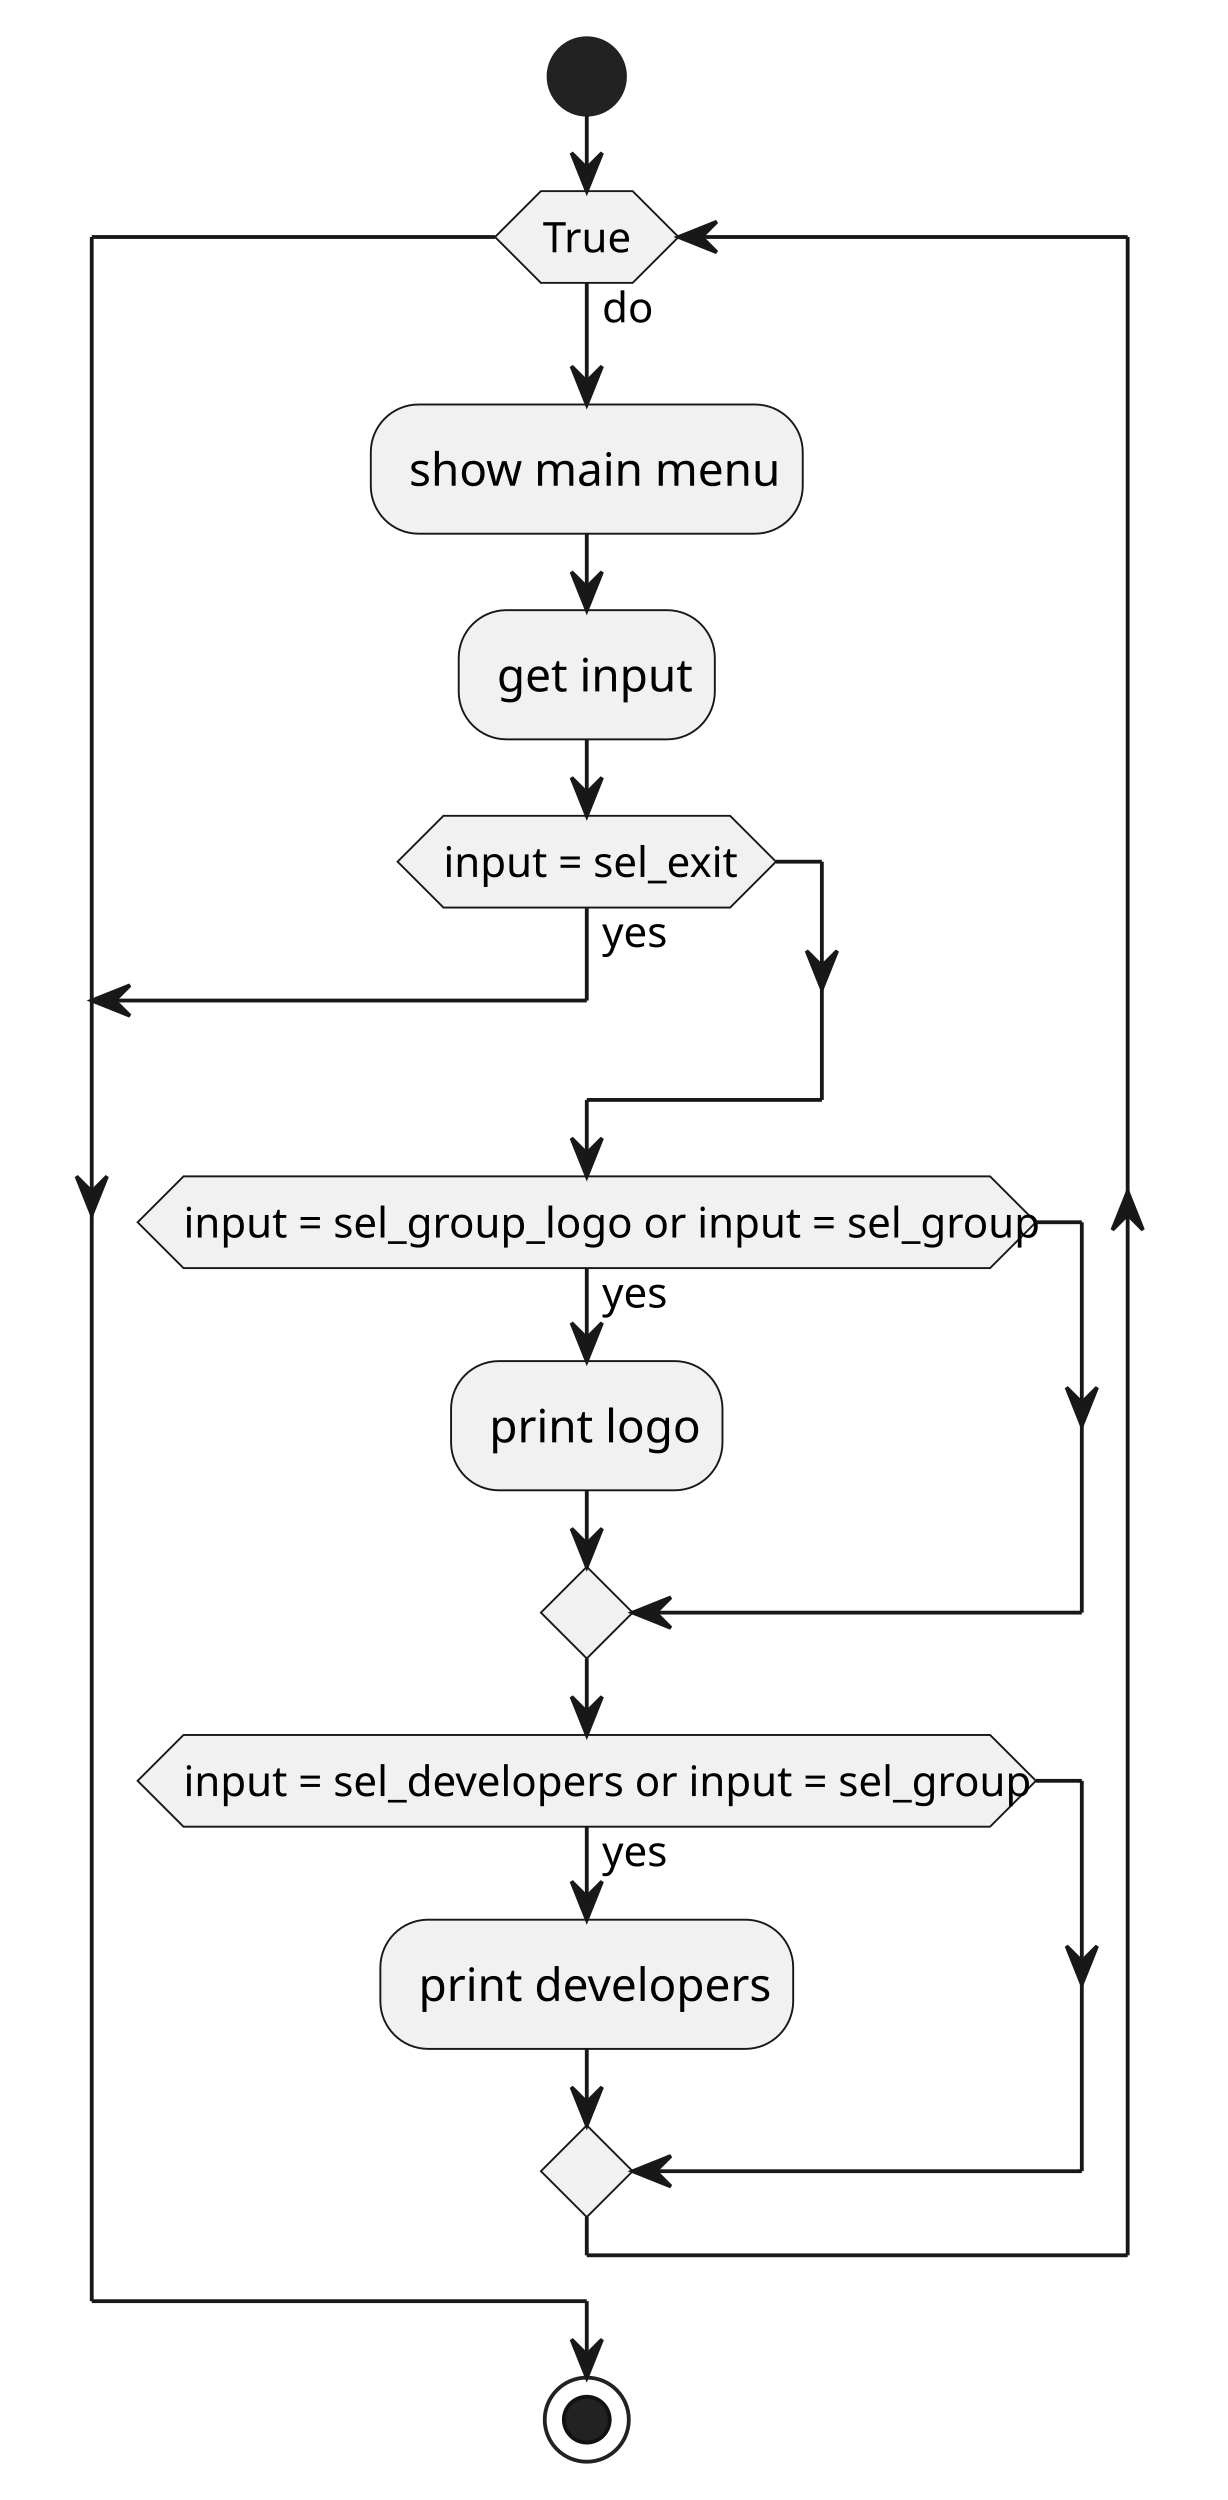
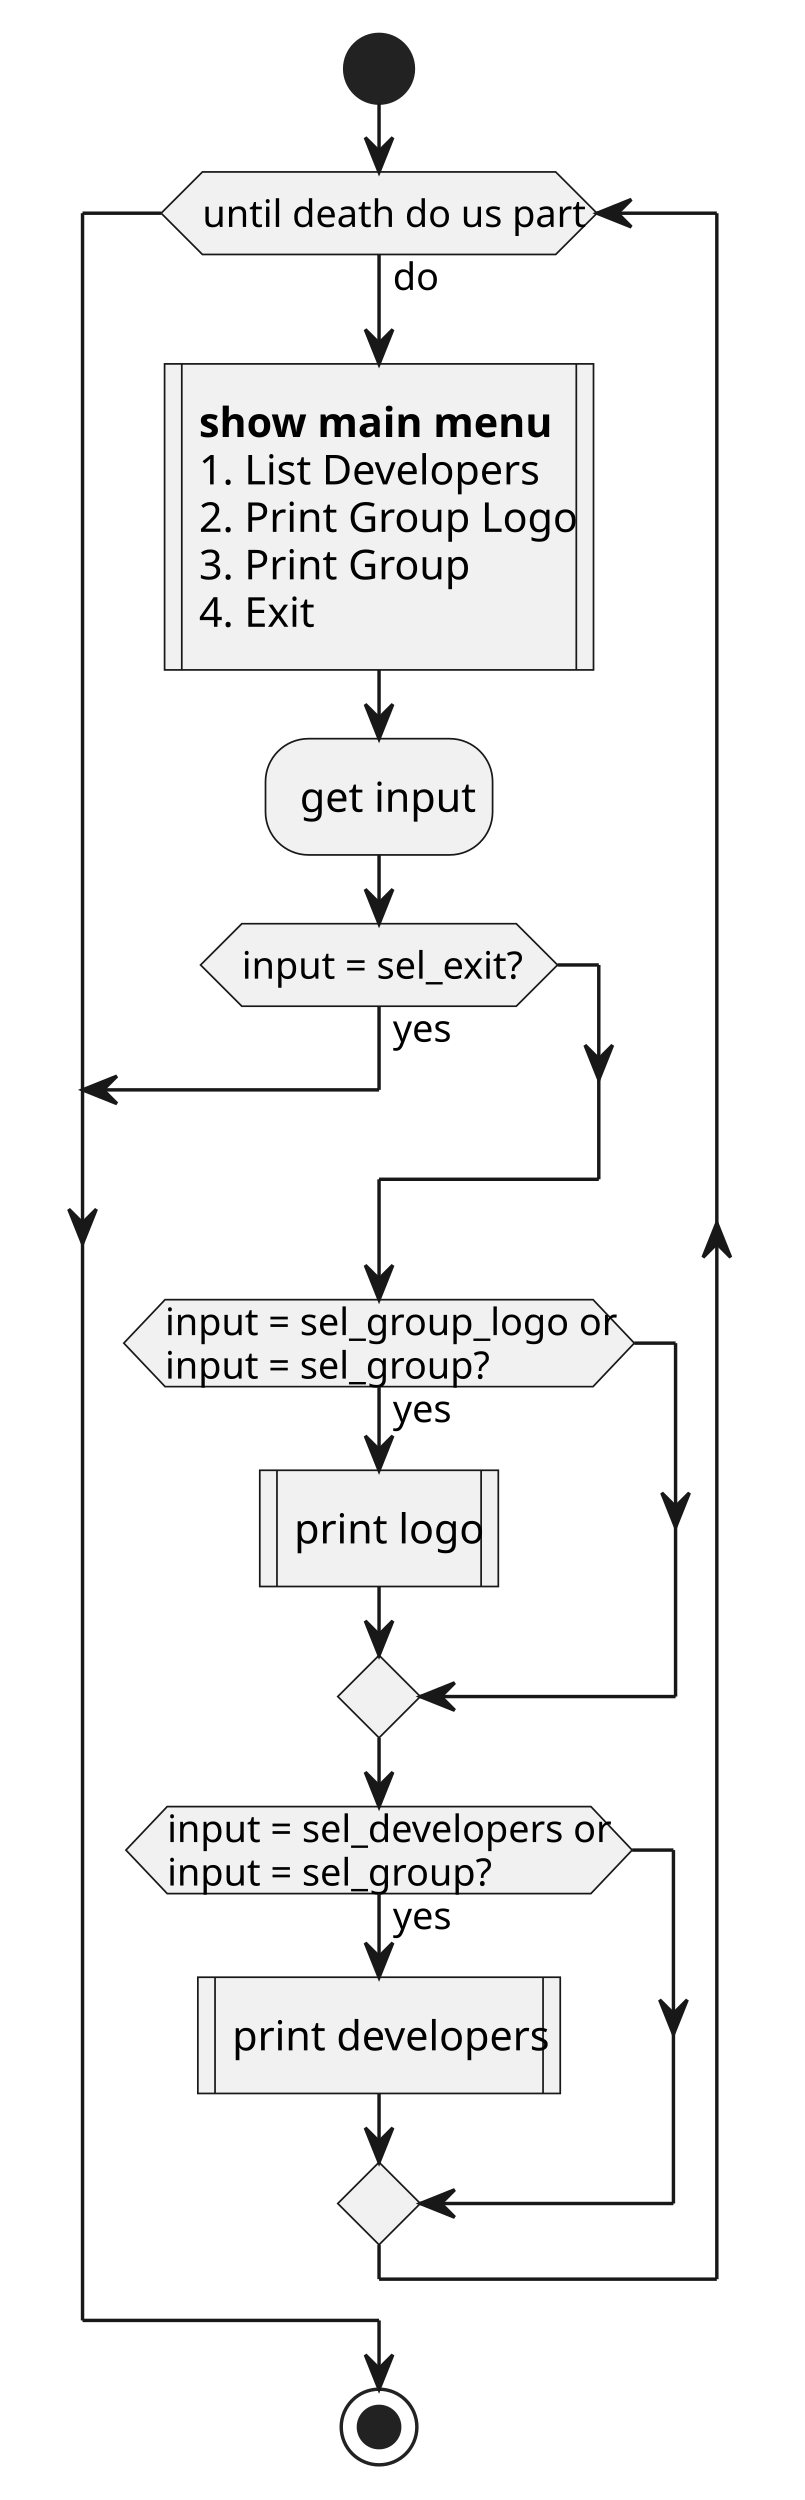
- <svg xmlns="http://www.w3.org/2000/svg" contentStyleType="text/css" height="654px" preserveAspectRatio="none" style="width:321px;height:654px;background:#FFFFFF;" version="1.1" viewBox="0 0 321 654" width="321px" zoomAndPan="magnify">
+ <svg xmlns="http://www.w3.org/2000/svg" contentStyleType="text/css" data-diagram-type="ACTIVITY" height="727px" preserveAspectRatio="none" style="width:234px;height:727px;background:#FFFFFF;" version="1.1" viewBox="0 0 234 727" width="234px" zoomAndPan="magnify">
  <defs />
  <g>
-     <ellipse cx="153.5" cy="20" fill="#222222" rx="10" ry="10" style="stroke:#222222;stroke-width:1.0;" />
-     <rect fill="#F1F1F1" height="33.799" rx="12.5" ry="12.5" style="stroke:#181818;stroke-width:0.5;" width="113" x="97" y="105.818" />
-     <text fill="#000000" font-family="sans-serif" font-size="12" lengthAdjust="spacing" textLength="93" x="107" y="127.074">show main menu</text>
-     <rect fill="#F1F1F1" height="33.799" rx="12.5" ry="12.5" style="stroke:#181818;stroke-width:0.5;" width="67" x="120" y="159.617" />
-     <text fill="#000000" font-family="sans-serif" font-size="12" lengthAdjust="spacing" textLength="47" x="130" y="180.873">get input</text>
-     <polygon fill="#F1F1F1" points="116,213.416,191,213.416,203,225.416,191,237.416,116,237.416,104,225.416,116,213.416" style="stroke:#181818;stroke-width:0.5;" />
-     <text fill="#000000" font-family="sans-serif" font-size="11" lengthAdjust="spacing" textLength="18" x="157.5" y="247.733">yes</text>
-     <text fill="#000000" font-family="sans-serif" font-size="11" lengthAdjust="spacing" textLength="72" x="116" y="229.409">input = sel_exit</text>
-     <rect fill="#F1F1F1" height="33.799" rx="12.5" ry="12.5" style="stroke:#181818;stroke-width:0.5;" width="71" x="118" y="356.065" />
-     <text fill="#000000" font-family="sans-serif" font-size="12" lengthAdjust="spacing" textLength="51" x="128" y="377.32">print logo</text>
-     <polygon fill="#F1F1F1" points="48,307.74,259,307.74,271,319.74,259,331.74,48,331.74,36,319.74,48,307.74" style="stroke:#181818;stroke-width:0.5;" />
-     <text fill="#000000" font-family="sans-serif" font-size="11" lengthAdjust="spacing" textLength="18" x="157.5" y="342.058">yes</text>
-     <text fill="#000000" font-family="sans-serif" font-size="11" lengthAdjust="spacing" textLength="208" x="48" y="323.733">input = sel_group_logo or input = sel_group</text>
-     <polygon fill="#F1F1F1" points="153.5,409.863,165.5,421.863,153.5,433.863,141.5,421.863,153.5,409.863" style="stroke:#181818;stroke-width:0.5;" />
-     <rect fill="#F1F1F1" height="33.799" rx="12.5" ry="12.5" style="stroke:#181818;stroke-width:0.5;" width="108" x="99.5" y="502.188" />
-     <text fill="#000000" font-family="sans-serif" font-size="12" lengthAdjust="spacing" textLength="88" x="109.5" y="523.444">print developers</text>
-     <polygon fill="#F1F1F1" points="48,453.863,259,453.863,271,465.863,259,477.863,48,477.863,36,465.863,48,453.863" style="stroke:#181818;stroke-width:0.5;" />
-     <text fill="#000000" font-family="sans-serif" font-size="11" lengthAdjust="spacing" textLength="18" x="157.5" y="488.181">yes</text>
-     <text fill="#000000" font-family="sans-serif" font-size="11" lengthAdjust="spacing" textLength="208" x="48" y="469.857">input = sel_developers or input = sel_group</text>
-     <polygon fill="#F1F1F1" points="153.5,555.987,165.5,567.987,153.5,579.987,141.5,567.987,153.5,555.987" style="stroke:#181818;stroke-width:0.5;" />
-     <polygon fill="#F1F1F1" points="141.5,50,165.5,50,177.5,62,165.5,74,141.5,74,129.5,62,141.5,50" style="stroke:#181818;stroke-width:0.5;" />
-     <text fill="#000000" font-family="sans-serif" font-size="11" lengthAdjust="spacing" textLength="12" x="157.5" y="84.318">do</text>
-     <text fill="#000000" font-family="sans-serif" font-size="11" lengthAdjust="spacing" textLength="23" x="142" y="65.993">True</text>
-     <ellipse cx="153.5" cy="632.987" rx="11" ry="11" style="stroke:#222222;stroke-width:1.0;fill:none;" />
-     <ellipse cx="153.5" cy="632.987" fill="#222222" rx="6" ry="6" style="stroke:#111111;stroke-width:1.0;" />
-     <line style="stroke:#181818;stroke-width:1.0;" x1="153.5" x2="153.5" y1="139.617" y2="159.617" />
-     <polygon fill="#181818" points="149.5,149.617,153.5,159.617,157.5,149.617,153.5,153.617" style="stroke:#181818;stroke-width:1.0;" />
-     <line style="stroke:#181818;stroke-width:1.0;" x1="153.5" x2="153.5" y1="237.416" y2="261.74" />
-     <line style="stroke:#181818;stroke-width:1.0;" x1="153.5" x2="24" y1="261.74" y2="261.74" />
-     <polygon fill="#181818" points="34,257.74,24,261.74,34,265.74,30,261.74" style="stroke:#181818;stroke-width:1.0;" />
-     <line style="stroke:#181818;stroke-width:1.0;" x1="203" x2="215" y1="225.416" y2="225.416" />
-     <polygon fill="#181818" points="211,248.74,215,258.74,219,248.74,215,252.74" style="stroke:#181818;stroke-width:1.0;" />
-     <line style="stroke:#181818;stroke-width:1.0;" x1="215" x2="215" y1="225.416" y2="287.74" />
-     <line style="stroke:#181818;stroke-width:1.0;" x1="215" x2="153.5" y1="287.74" y2="287.74" />
-     <line style="stroke:#181818;stroke-width:1.0;" x1="153.5" x2="153.5" y1="287.74" y2="307.74" />
-     <polygon fill="#181818" points="149.5,297.74,153.5,307.74,157.5,297.74,153.5,301.74" style="stroke:#181818;stroke-width:1.0;" />
-     <line style="stroke:#181818;stroke-width:1.0;" x1="153.5" x2="153.5" y1="193.416" y2="213.416" />
-     <polygon fill="#181818" points="149.5,203.416,153.5,213.416,157.5,203.416,153.5,207.416" style="stroke:#181818;stroke-width:1.0;" />
-     <line style="stroke:#181818;stroke-width:1.0;" x1="153.5" x2="153.5" y1="331.74" y2="356.065" />
-     <polygon fill="#181818" points="149.5,346.065,153.5,356.065,157.5,346.065,153.5,350.065" style="stroke:#181818;stroke-width:1.0;" />
-     <line style="stroke:#181818;stroke-width:1.0;" x1="271" x2="283" y1="319.74" y2="319.74" />
-     <polygon fill="#181818" points="279,362.964,283,372.964,287,362.964,283,366.964" style="stroke:#181818;stroke-width:1.0;" />
-     <line style="stroke:#181818;stroke-width:1.0;" x1="283" x2="283" y1="319.74" y2="421.863" />
-     <line style="stroke:#181818;stroke-width:1.0;" x1="283" x2="165.5" y1="421.863" y2="421.863" />
-     <polygon fill="#181818" points="175.5,417.863,165.5,421.863,175.5,425.863,171.5,421.863" style="stroke:#181818;stroke-width:1.0;" />
-     <line style="stroke:#181818;stroke-width:1.0;" x1="153.5" x2="153.5" y1="389.863" y2="409.863" />
-     <polygon fill="#181818" points="149.5,399.863,153.5,409.863,157.5,399.863,153.5,403.863" style="stroke:#181818;stroke-width:1.0;" />
-     <line style="stroke:#181818;stroke-width:1.0;" x1="153.5" x2="153.5" y1="477.863" y2="502.188" />
-     <polygon fill="#181818" points="149.5,492.188,153.5,502.188,157.5,492.188,153.5,496.188" style="stroke:#181818;stroke-width:1.0;" />
-     <line style="stroke:#181818;stroke-width:1.0;" x1="271" x2="283" y1="465.863" y2="465.863" />
-     <polygon fill="#181818" points="279,509.087,283,519.087,287,509.087,283,513.087" style="stroke:#181818;stroke-width:1.0;" />
-     <line style="stroke:#181818;stroke-width:1.0;" x1="283" x2="283" y1="465.863" y2="567.987" />
-     <line style="stroke:#181818;stroke-width:1.0;" x1="283" x2="165.5" y1="567.987" y2="567.987" />
-     <polygon fill="#181818" points="175.5,563.987,165.5,567.987,175.5,571.987,171.5,567.987" style="stroke:#181818;stroke-width:1.0;" />
-     <line style="stroke:#181818;stroke-width:1.0;" x1="153.5" x2="153.5" y1="535.987" y2="555.987" />
-     <polygon fill="#181818" points="149.5,545.987,153.5,555.987,157.5,545.987,153.5,549.987" style="stroke:#181818;stroke-width:1.0;" />
-     <line style="stroke:#181818;stroke-width:1.0;" x1="153.5" x2="153.5" y1="433.863" y2="453.863" />
-     <polygon fill="#181818" points="149.5,443.863,153.5,453.863,157.5,443.863,153.5,447.863" style="stroke:#181818;stroke-width:1.0;" />
-     <line style="stroke:#181818;stroke-width:1.0;" x1="153.5" x2="153.5" y1="74" y2="105.818" />
-     <polygon fill="#181818" points="149.5,95.818,153.5,105.818,157.5,95.818,153.5,99.818" style="stroke:#181818;stroke-width:1.0;" />
-     <line style="stroke:#181818;stroke-width:1.0;" x1="153.5" x2="153.5" y1="579.987" y2="589.987" />
-     <line style="stroke:#181818;stroke-width:1.0;" x1="153.5" x2="295" y1="589.987" y2="589.987" />
-     <polygon fill="#181818" points="291,321.74,295,311.74,299,321.74,295,317.74" style="stroke:#181818;stroke-width:1.0;" />
-     <line style="stroke:#181818;stroke-width:1.0;" x1="295" x2="295" y1="62" y2="589.987" />
-     <line style="stroke:#181818;stroke-width:1.0;" x1="295" x2="177.5" y1="62" y2="62" />
-     <polygon fill="#181818" points="187.5,58,177.5,62,187.5,66,183.5,62" style="stroke:#181818;stroke-width:1.0;" />
-     <line style="stroke:#181818;stroke-width:1.0;" x1="129.5" x2="24" y1="62" y2="62" />
-     <polygon fill="#181818" points="20,307.74,24,317.74,28,307.74,24,311.74" style="stroke:#181818;stroke-width:1.0;" />
-     <line style="stroke:#181818;stroke-width:1.0;" x1="24" x2="24" y1="62" y2="601.987" />
-     <line style="stroke:#181818;stroke-width:1.0;" x1="24" x2="153.5" y1="601.987" y2="601.987" />
-     <line style="stroke:#181818;stroke-width:1.0;" x1="153.5" x2="153.5" y1="601.987" y2="621.987" />
-     <polygon fill="#181818" points="149.5,611.987,153.5,621.987,157.5,611.987,153.5,615.987" style="stroke:#181818;stroke-width:1.0;" />
-     <line style="stroke:#181818;stroke-width:1.0;" x1="153.5" x2="153.5" y1="30" y2="50" />
-     <polygon fill="#181818" points="149.5,40,153.5,50,157.5,40,153.5,44" style="stroke:#181818;stroke-width:1.0;" />
+     <ellipse cx="110.227" cy="20" fill="#222222" rx="10" ry="10" style="stroke:#222222;stroke-width:1;" />
+     <rect fill="#F1F1F1" height="88.994" style="stroke:#181818;stroke-width:0.5;" width="124.731" x="47.862" y="105.818" />
+     <line style="stroke:#181818;stroke-width:0.5;" x1="52.862" x2="52.862" y1="105.818" y2="194.812" />
+     <line style="stroke:#181818;stroke-width:0.5;" x1="167.592" x2="167.592" y1="105.818" y2="194.812" />
+     <text fill="#000000" font-family="sans-serif" font-size="12" font-weight="bold" lengthAdjust="spacing" textLength="97.348" x="57.862" y="127.074">show main menu</text>
+     <text fill="#000000" font-family="sans-serif" font-size="12" lengthAdjust="spacing" textLength="96.047" x="57.862" y="140.873">1. List Developers</text>
+     <text fill="#000000" font-family="sans-serif" font-size="12" lengthAdjust="spacing" textLength="104.731" x="57.862" y="154.671">2. Print Group Logo</text>
+     <text fill="#000000" font-family="sans-serif" font-size="12" lengthAdjust="spacing" textLength="74.701" x="57.862" y="168.47">3. Print Group</text>
+     <text fill="#000000" font-family="sans-serif" font-size="12" lengthAdjust="spacing" textLength="33.346" x="57.862" y="182.269">4. Exit</text>
+     <rect fill="#F1F1F1" height="33.799" rx="12.5" ry="12.5" style="stroke:#181818;stroke-width:0.5;" width="66.037" x="77.208" y="214.812" />
+     <text fill="#000000" font-family="sans-serif" font-size="12" lengthAdjust="spacing" textLength="46.037" x="87.208" y="236.068">get input</text>
+     <polygon fill="#F1F1F1" points="70.325,268.611,150.129,268.611,162.129,280.611,150.129,292.611,70.325,292.611,58.325,280.611,70.325,268.611" style="stroke:#181818;stroke-width:0.5;" />
+     <text fill="#000000" font-family="sans-serif" font-size="11" lengthAdjust="spacing" textLength="17.118" x="114.227" y="302.929">yes</text>
+     <text fill="#000000" font-family="sans-serif" font-size="11" lengthAdjust="spacing" textLength="79.804" x="70.325" y="284.604">input = sel_exit?</text>
+     <rect fill="#F1F1F1" height="33.799" style="stroke:#181818;stroke-width:0.5;" width="69.365" x="75.544" y="427.558" />
+     <line style="stroke:#181818;stroke-width:0.5;" x1="80.544" x2="80.544" y1="427.558" y2="461.356" />
+     <line style="stroke:#181818;stroke-width:0.5;" x1="139.909" x2="139.909" y1="427.558" y2="461.356" />
+     <text fill="#000000" font-family="sans-serif" font-size="12" lengthAdjust="spacing" textLength="49.365" x="85.544" y="448.813">print logo</text>
+     <polygon fill="#F1F1F1" points="48,377.935,172.454,377.935,184.454,390.584,172.454,403.233,48,403.233,36,390.584,48,377.935" style="stroke:#181818;stroke-width:0.5;" />
+     <text fill="#000000" font-family="sans-serif" font-size="11" lengthAdjust="spacing" textLength="17.118" x="114.227" y="413.551">yes</text>
+     <text fill="#000000" font-family="sans-serif" font-size="11" lengthAdjust="spacing" textLength="124.454" x="48" y="388.253">input = sel_group_logo or</text>
+     <text fill="#000000" font-family="sans-serif" font-size="11" lengthAdjust="spacing" textLength="90.82" x="48" y="400.902">input = sel_group?</text>
+     <polygon fill="#F1F1F1" points="110.227,481.356,122.227,493.356,110.227,505.356,98.227,493.356,110.227,481.356" style="stroke:#181818;stroke-width:0.5;" />
+     <rect fill="#F1F1F1" height="33.799" style="stroke:#181818;stroke-width:0.5;" width="105.383" x="57.535" y="574.979" />
+     <line style="stroke:#181818;stroke-width:0.5;" x1="62.535" x2="62.535" y1="574.979" y2="608.778" />
+     <line style="stroke:#181818;stroke-width:0.5;" x1="157.918" x2="157.918" y1="574.979" y2="608.778" />
+     <text fill="#000000" font-family="sans-serif" font-size="12" lengthAdjust="spacing" textLength="85.383" x="67.535" y="596.235">print developers</text>
+     <polygon fill="#F1F1F1" points="48.618,525.356,171.836,525.356,183.836,538.005,171.836,550.654,48.618,550.654,36.618,538.005,48.618,525.356" style="stroke:#181818;stroke-width:0.5;" />
+     <text fill="#000000" font-family="sans-serif" font-size="11" lengthAdjust="spacing" textLength="17.118" x="114.227" y="560.972">yes</text>
+     <text fill="#000000" font-family="sans-serif" font-size="11" lengthAdjust="spacing" textLength="123.218" x="48.618" y="535.674">input = sel_developers or</text>
+     <text fill="#000000" font-family="sans-serif" font-size="11" lengthAdjust="spacing" textLength="90.82" x="48.618" y="548.323">input = sel_group?</text>
+     <polygon fill="#F1F1F1" points="110.227,628.778,122.227,640.778,110.227,652.778,98.227,640.778,110.227,628.778" style="stroke:#181818;stroke-width:0.5;" />
+     <polygon fill="#F1F1F1" points="58.858,50,161.596,50,173.596,62,161.596,74,58.858,74,46.858,62,58.858,50" style="stroke:#181818;stroke-width:0.5;" />
+     <text fill="#000000" font-family="sans-serif" font-size="11" lengthAdjust="spacing" textLength="12.235" x="114.227" y="84.318">do</text>
+     <text fill="#000000" font-family="sans-serif" font-size="11" lengthAdjust="spacing" textLength="102.738" x="58.858" y="65.993">until death do us part</text>
+     <ellipse cx="110.227" cy="705.778" fill="none" rx="11" ry="11" style="stroke:#222222;stroke-width:1;" />
+     <ellipse cx="110.227" cy="705.778" fill="#222222" rx="6" ry="6" style="stroke:#222222;stroke-width:1;" />
+     <line style="stroke:#181818;stroke-width:1;" x1="110.227" x2="110.227" y1="194.812" y2="214.812" />
+     <polygon fill="#181818" points="106.227,204.812,110.227,214.812,114.227,204.812,110.227,208.812" style="stroke:#181818;stroke-width:1;" />
+     <line style="stroke:#181818;stroke-width:1;" x1="110.227" x2="110.227" y1="292.611" y2="316.935" />
+     <line style="stroke:#181818;stroke-width:1;" x1="110.227" x2="24" y1="316.935" y2="316.935" />
+     <polygon fill="#181818" points="34,312.935,24,316.935,34,320.935,30,316.935" style="stroke:#181818;stroke-width:1;" />
+     <line style="stroke:#181818;stroke-width:1;" x1="162.129" x2="174.129" y1="280.611" y2="280.611" />
+     <polygon fill="#181818" points="170.129,303.935,174.129,313.935,178.129,303.935,174.129,307.935" style="stroke:#181818;stroke-width:1;" />
+     <line style="stroke:#181818;stroke-width:1;" x1="174.129" x2="174.129" y1="280.611" y2="342.935" />
+     <line style="stroke:#181818;stroke-width:1;" x1="174.129" x2="110.227" y1="342.935" y2="342.935" />
+     <line style="stroke:#181818;stroke-width:1;" x1="110.227" x2="110.227" y1="342.935" y2="377.935" />
+     <polygon fill="#181818" points="106.227,367.935,110.227,377.935,114.227,367.935,110.227,371.935" style="stroke:#181818;stroke-width:1;" />
+     <line style="stroke:#181818;stroke-width:1;" x1="110.227" x2="110.227" y1="248.611" y2="268.611" />
+     <polygon fill="#181818" points="106.227,258.611,110.227,268.611,114.227,258.611,110.227,262.611" style="stroke:#181818;stroke-width:1;" />
+     <line style="stroke:#181818;stroke-width:1;" x1="110.227" x2="110.227" y1="403.233" y2="427.558" />
+     <polygon fill="#181818" points="106.227,417.558,110.227,427.558,114.227,417.558,110.227,421.558" style="stroke:#181818;stroke-width:1;" />
+     <line style="stroke:#181818;stroke-width:1;" x1="184.454" x2="196.454" y1="390.584" y2="390.584" />
+     <polygon fill="#181818" points="192.454,434.133,196.454,444.133,200.454,434.133,196.454,438.133" style="stroke:#181818;stroke-width:1;" />
+     <line style="stroke:#181818;stroke-width:1;" x1="196.454" x2="196.454" y1="390.584" y2="493.356" />
+     <line style="stroke:#181818;stroke-width:1;" x1="196.454" x2="122.227" y1="493.356" y2="493.356" />
+     <polygon fill="#181818" points="132.227,489.356,122.227,493.356,132.227,497.356,128.227,493.356" style="stroke:#181818;stroke-width:1;" />
+     <line style="stroke:#181818;stroke-width:1;" x1="110.227" x2="110.227" y1="461.356" y2="481.356" />
+     <polygon fill="#181818" points="106.227,471.356,110.227,481.356,114.227,471.356,110.227,475.356" style="stroke:#181818;stroke-width:1;" />
+     <line style="stroke:#181818;stroke-width:1;" x1="110.227" x2="110.227" y1="550.654" y2="574.979" />
+     <polygon fill="#181818" points="106.227,564.979,110.227,574.979,114.227,564.979,110.227,568.979" style="stroke:#181818;stroke-width:1;" />
+     <line style="stroke:#181818;stroke-width:1;" x1="183.836" x2="195.836" y1="538.005" y2="538.005" />
+     <polygon fill="#181818" points="191.836,581.554,195.836,591.554,199.836,581.554,195.836,585.554" style="stroke:#181818;stroke-width:1;" />
+     <line style="stroke:#181818;stroke-width:1;" x1="195.836" x2="195.836" y1="538.005" y2="640.778" />
+     <line style="stroke:#181818;stroke-width:1;" x1="195.836" x2="122.227" y1="640.778" y2="640.778" />
+     <polygon fill="#181818" points="132.227,636.778,122.227,640.778,132.227,644.778,128.227,640.778" style="stroke:#181818;stroke-width:1;" />
+     <line style="stroke:#181818;stroke-width:1;" x1="110.227" x2="110.227" y1="608.778" y2="628.778" />
+     <polygon fill="#181818" points="106.227,618.778,110.227,628.778,114.227,618.778,110.227,622.778" style="stroke:#181818;stroke-width:1;" />
+     <line style="stroke:#181818;stroke-width:1;" x1="110.227" x2="110.227" y1="505.356" y2="525.356" />
+     <polygon fill="#181818" points="106.227,515.356,110.227,525.356,114.227,515.356,110.227,519.356" style="stroke:#181818;stroke-width:1;" />
+     <line style="stroke:#181818;stroke-width:1;" x1="110.227" x2="110.227" y1="74" y2="105.818" />
+     <polygon fill="#181818" points="106.227,95.818,110.227,105.818,114.227,95.818,110.227,99.818" style="stroke:#181818;stroke-width:1;" />
+     <line style="stroke:#181818;stroke-width:1;" x1="110.227" x2="110.227" y1="652.778" y2="662.778" />
+     <line style="stroke:#181818;stroke-width:1;" x1="110.227" x2="208.454" y1="662.778" y2="662.778" />
+     <polygon fill="#181818" points="204.454,365.635,208.454,355.635,212.454,365.635,208.454,361.635" style="stroke:#181818;stroke-width:1;" />
+     <line style="stroke:#181818;stroke-width:1;" x1="208.454" x2="208.454" y1="62" y2="662.778" />
+     <line style="stroke:#181818;stroke-width:1;" x1="208.454" x2="173.596" y1="62" y2="62" />
+     <polygon fill="#181818" points="183.596,58,173.596,62,183.596,66,179.596,62" style="stroke:#181818;stroke-width:1;" />
+     <line style="stroke:#181818;stroke-width:1;" x1="46.858" x2="24" y1="62" y2="62" />
+     <polygon fill="#181818" points="20,351.635,24,361.635,28,351.635,24,355.635" style="stroke:#181818;stroke-width:1;" />
+     <line style="stroke:#181818;stroke-width:1;" x1="24" x2="24" y1="62" y2="674.778" />
+     <line style="stroke:#181818;stroke-width:1;" x1="24" x2="110.227" y1="674.778" y2="674.778" />
+     <line style="stroke:#181818;stroke-width:1;" x1="110.227" x2="110.227" y1="674.778" y2="694.778" />
+     <polygon fill="#181818" points="106.227,684.778,110.227,694.778,114.227,684.778,110.227,688.778" style="stroke:#181818;stroke-width:1;" />
+     <line style="stroke:#181818;stroke-width:1;" x1="110.227" x2="110.227" y1="30" y2="50" />
+     <polygon fill="#181818" points="106.227,40,110.227,50,114.227,40,110.227,44" style="stroke:#181818;stroke-width:1;" />
  </g>
</svg>
